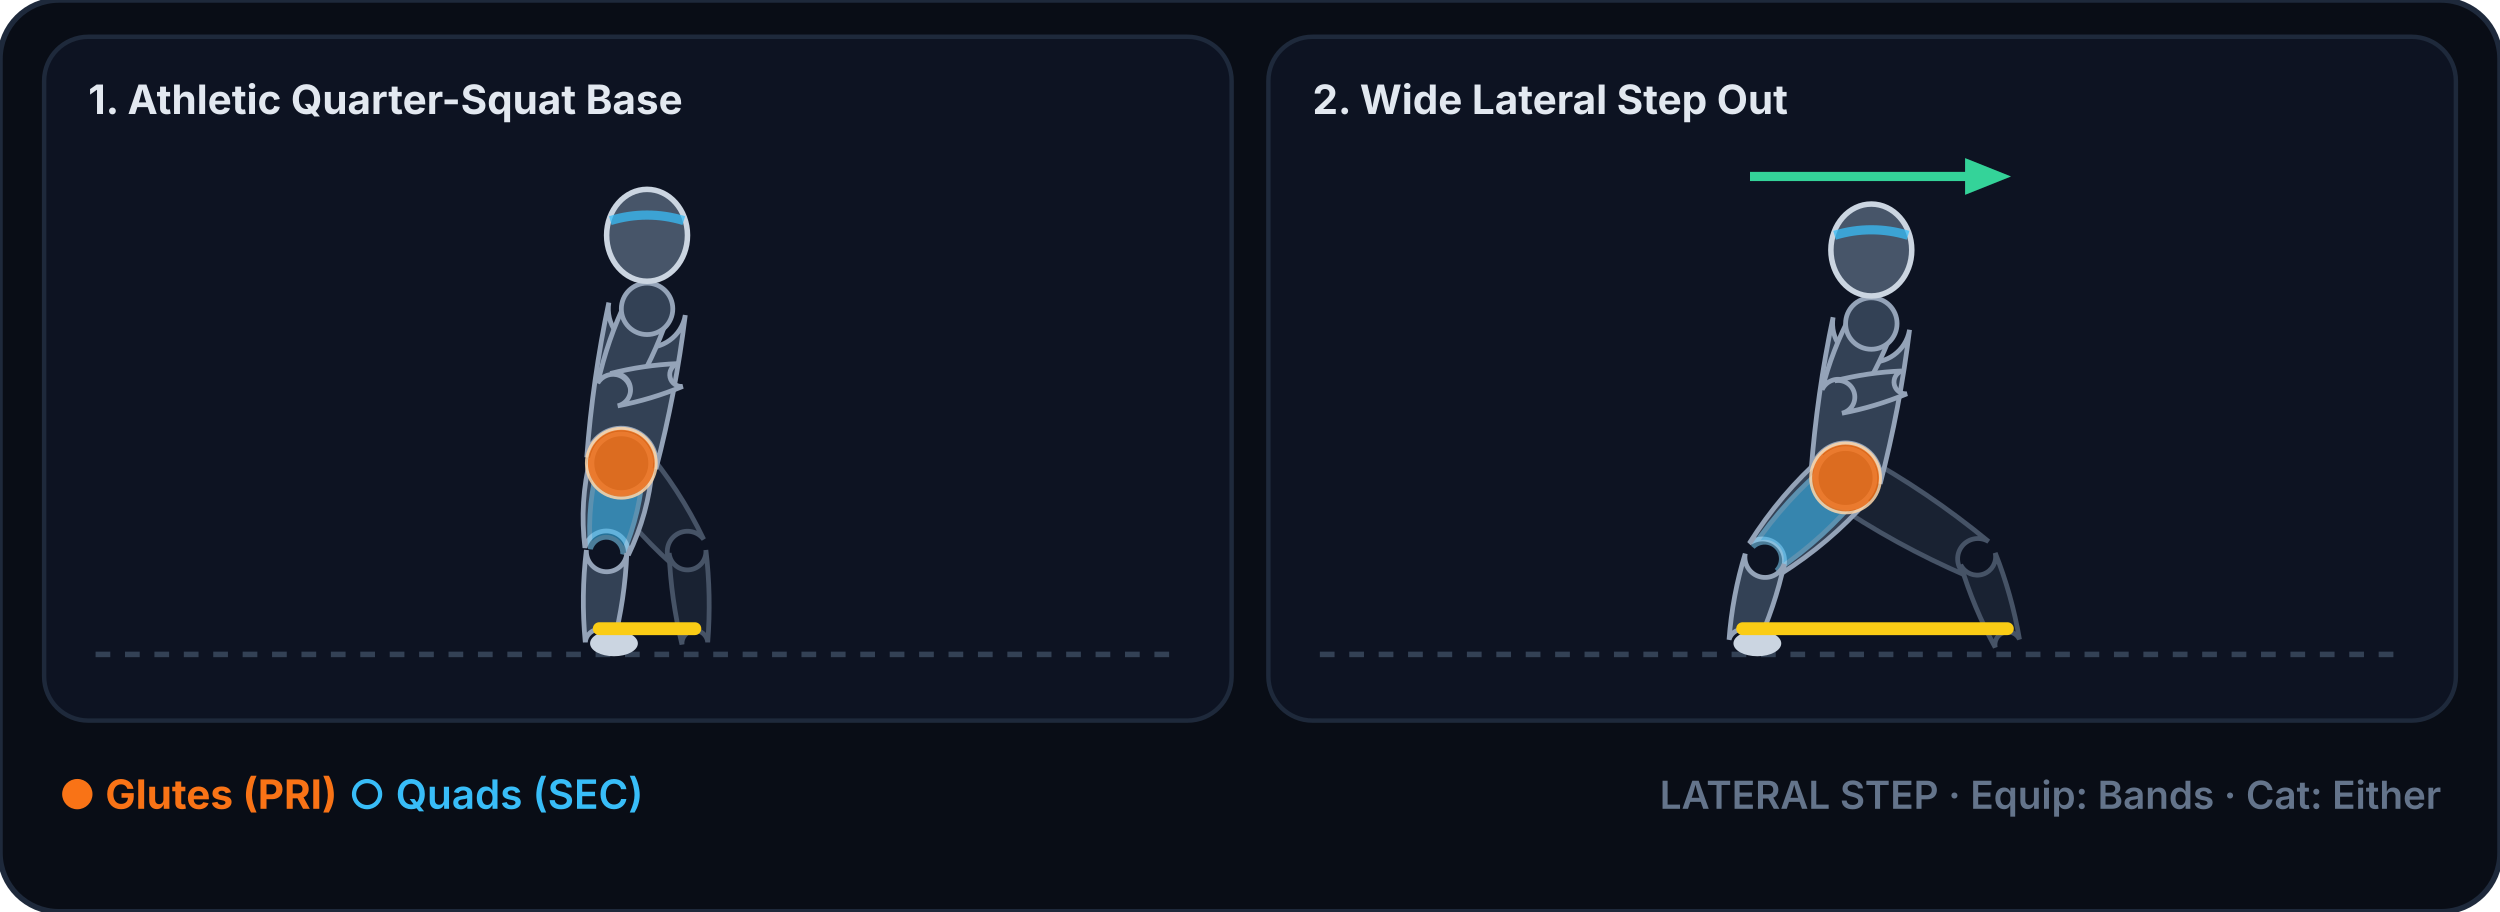
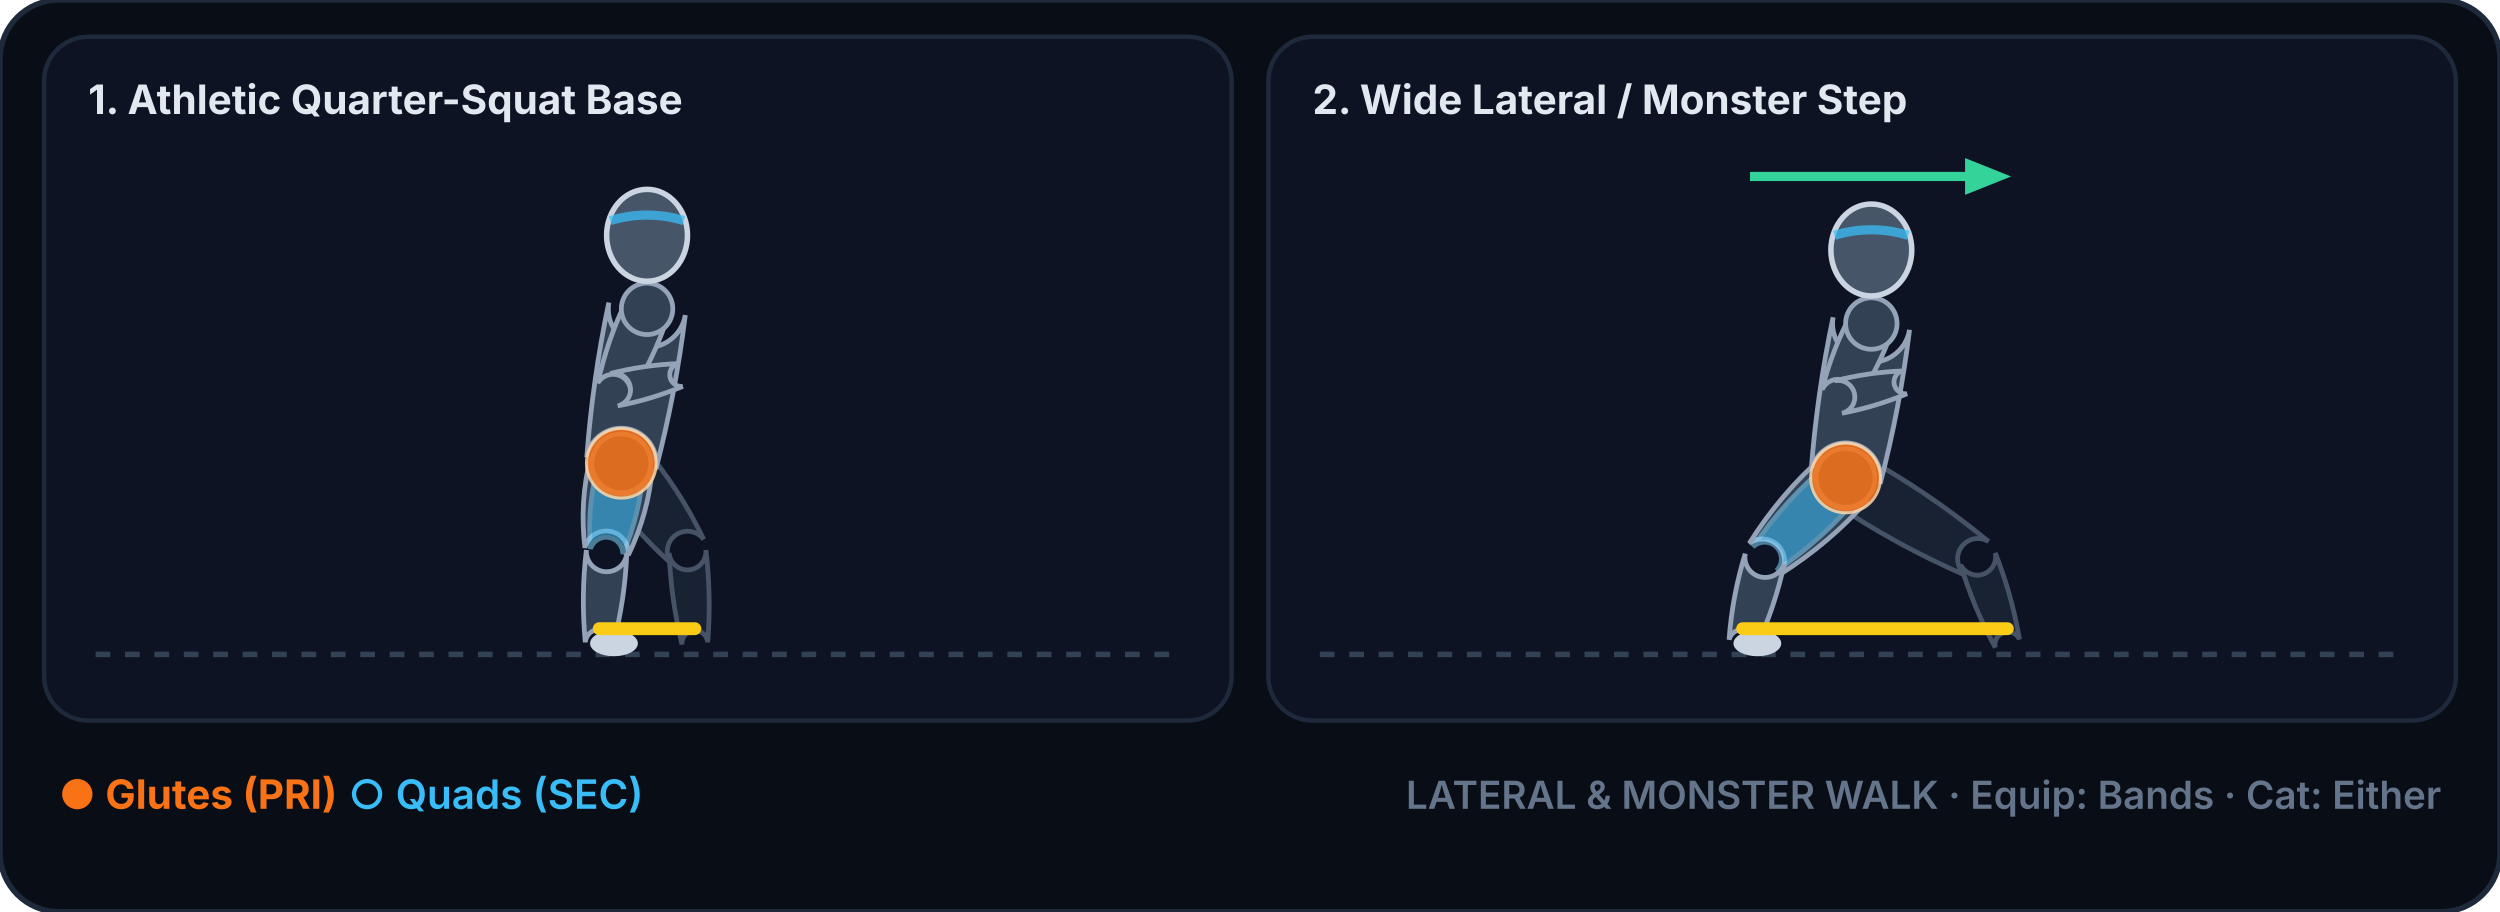
- <svg xmlns="http://www.w3.org/2000/svg" viewBox="0 0 680 248" width="680" height="248" role="img" aria-label="Lateral band walks multi-step exercise diagram">
+ <svg xmlns="http://www.w3.org/2000/svg" viewBox="0 0 680 248" width="680" height="248" role="img" aria-label="Band Walks (Lateral &amp; Monster) multi-step exercise diagram">
  <defs>
    <marker id="arrow" viewBox="0 0 10 10" refX="6" refY="5" markerWidth="5" markerHeight="5" orient="auto-start-reverse">
      <path d="M 0 1 L 10 5 L 0 9 z" fill="#34d399" />
    </marker>
  </defs>
  <rect width="680" height="248" rx="16" fill="#090d16" stroke="#1e293b" stroke-width="1.5" />
  <g transform="translate(12, 10)">
    <rect width="323" height="186" rx="12" fill="#0d1322" stroke="#1e293b" stroke-width="1.2" />
    <text x="12" y="21" fill="#e2e8f0" font-family="-apple-system, BlinkMacSystemFont, sans-serif" font-size="11" font-weight="700">1. Athletic Quarter-Squat Base</text>
    <line x1="14" y1="168" x2="309" y2="168" stroke="#334155" stroke-width="1.5" stroke-dasharray="4 4" />
    <g transform="translate(59, 0)">
      <g opacity="0.65">
        <path d="M 92.0 120.5 Q 100.2 133.1 111.6 143.3 A 5.5 5.5 0 0 1 120.4 136.7 Q 113.8 122.9 104.0 111.5 A 7.5 7.5 0 0 1 92.0 120.5 Z" fill="#1e293b" stroke="#64748b" stroke-width="1.3" />
        <path d="M 111.0 140.4 Q 111.5 152.9 114.5 165.3 A 3.5 3.5 0 0 1 121.5 164.7 Q 122.5 152.1 121.0 139.6 A 5 5 0 0 1 111.0 140.4 Z" fill="#1e293b" stroke="#64748b" stroke-width="1.3" />
      </g>
      <path d="M 107.4 117.6 Q 112.8 96.9 115.4 75.7 A 10.5 10.5 0 0 1 94.6 72.3 Q 90.2 93.1 88.6 114.4 A 9.5 9.5 0 0 1 107.4 117.6 Z" fill="#334155" stroke="#94a3b8" stroke-width="1.3" />
      <path d="M 89.6 114.6 Q 86.6 126.4 88.1 139.0 A 6 6 0 0 1 99.9 141.0 Q 105.4 129.6 106.4 117.4 A 8.5 8.5 0 0 1 89.6 114.6 Z" fill="#334155" stroke="#94a3b8" stroke-width="1.3" />
      <g opacity="0.55">
        <path d="M 92.1 115.0 Q 88.6 126.8 89.6 139.3 A 4.5 4.5 0 0 1 98.4 140.7 Q 103.4 129.2 103.9 117.0 A 6 6 0 0 1 92.1 115.0 Z" fill="#38bdf8" stroke="#7dd3fc" stroke-width="1.3" />
      </g>
      <circle cx="98.0" cy="116.0" r="8" fill="#334155" stroke="#94a3b8" stroke-width="1.3" />
      <circle cx="98.0" cy="116.0" r="9.5" fill="#f97316" opacity="0.85" stroke="#fed7aa" stroke-width="0.8" />
      <path d="M 88.5 139.6 Q 87.0 152.0 88.2 164.7 A 3.8 3.8 0 0 1 95.8 165.3 Q 99.0 153.0 99.5 140.4 A 5.5 5.5 0 0 1 88.5 139.6 Z" fill="#334155" stroke="#94a3b8" stroke-width="1.3" />
      <ellipse cx="96.0" cy="165.0" rx="6.5" ry="3.5" fill="#cbd5e1" />
      <path d="M 99.4 71.7 Q 94.2 82.4 91.6 94.2 A 4.8 4.8 0 0 1 100.4 97.8 Q 106.8 87.6 110.6 76.3 A 6 6 0 0 1 99.4 71.7 Z" fill="#334155" stroke="#94a3b8" stroke-width="1.3" />
      <path d="M 97.0 100.4 Q 106.0 98.7 114.7 95.1 A 3.2 3.2 0 0 1 113.3 88.9 Q 104.0 89.3 95.0 91.6 A 4.5 4.5 0 0 1 97.0 100.4 Z" fill="#334155" stroke="#94a3b8" stroke-width="1.3" />
      <circle cx="105.0" cy="74.0" r="7" fill="#334155" stroke="#94a3b8" stroke-width="1.3" />
      <g transform="translate(105.0, 54.0) rotate(0)">
        <ellipse cx="0" cy="0" rx="11" ry="12.5" fill="#475569" stroke="#cbd5e1" stroke-width="1.5" />
        <path d="M -10 -4 Q 0 -7 10 -4" stroke="#38bdf8" stroke-width="2.5" fill="none" opacity="0.75" />
      </g>
      <line x1="92" y1="161" x2="118" y2="161" stroke="#facc15" stroke-width="3.5" stroke-linecap="round" />
    </g>
  </g>
  <g transform="translate(345, 10)">
    <rect width="323" height="186" rx="12" fill="#0d1322" stroke="#1e293b" stroke-width="1.2" />
-     <text x="12" y="21" fill="#e2e8f0" font-family="-apple-system, BlinkMacSystemFont, sans-serif" font-size="11" font-weight="700">2. Wide Lateral Step Out</text>
+     <text x="12" y="21" fill="#e2e8f0" font-family="-apple-system, BlinkMacSystemFont, sans-serif" font-size="11" font-weight="700">2. Wide Lateral / Monster Step</text>
    <line x1="14" y1="168" x2="309" y2="168" stroke="#334155" stroke-width="1.5" stroke-dasharray="4 4" />
    <g transform="translate(59, 0)">
      <g opacity="0.65">
        <path d="M 94.1 126.4 Q 111.6 138.3 131.1 146.7 A 5.5 5.5 0 0 1 136.9 137.3 Q 120.4 123.7 101.9 113.6 A 7.5 7.5 0 0 1 94.1 126.4 Z" fill="#1e293b" stroke="#64748b" stroke-width="1.3" />
        <path d="M 129.3 143.6 Q 132.8 155.3 138.7 166.1 A 3.5 3.5 0 0 1 145.3 163.9 Q 143.2 151.7 138.7 140.4 A 5 5 0 0 1 129.3 143.6 Z" fill="#1e293b" stroke="#64748b" stroke-width="1.3" />
      </g>
      <path d="M 107.4 121.6 Q 112.8 100.9 115.4 79.7 A 10.5 10.5 0 0 1 94.6 76.3 Q 90.2 97.1 88.6 118.4 A 9.5 9.5 0 0 1 107.4 121.6 Z" fill="#334155" stroke="#94a3b8" stroke-width="1.3" />
      <path d="M 92.0 114.0 Q 80.3 124.3 71.8 137.8 A 6 6 0 0 1 80.2 146.2 Q 93.7 137.7 104.0 126.0 A 8.5 8.5 0 0 1 92.0 114.0 Z" fill="#334155" stroke="#94a3b8" stroke-width="1.3" />
      <g opacity="0.55">
        <path d="M 93.8 115.8 Q 81.7 125.7 72.8 138.8 A 4.5 4.5 0 0 1 79.2 145.2 Q 92.3 136.3 102.2 124.2 A 6 6 0 0 1 93.8 115.8 Z" fill="#38bdf8" stroke="#7dd3fc" stroke-width="1.3" />
      </g>
      <circle cx="98.0" cy="120.0" r="8" fill="#334155" stroke="#94a3b8" stroke-width="1.3" />
      <circle cx="98.0" cy="120.0" r="9.5" fill="#f97316" opacity="0.85" stroke="#fed7aa" stroke-width="0.8" />
      <path d="M 70.7 140.6 Q 67.2 152.0 66.3 164.0 A 3.8 3.8 0 0 1 73.7 166.0 Q 78.8 155.0 81.3 143.4 A 5.5 5.5 0 0 1 70.7 140.6 Z" fill="#334155" stroke="#94a3b8" stroke-width="1.3" />
      <ellipse cx="74.0" cy="165.0" rx="6.5" ry="3.5" fill="#cbd5e1" />
      <path d="M 99.5 75.5 Q 94.3 85.2 91.6 96.0 A 4.8 4.8 0 0 1 100.4 100.0 Q 106.7 90.8 110.5 80.5 A 6 6 0 0 1 99.5 75.5 Z" fill="#334155" stroke="#94a3b8" stroke-width="1.3" />
      <path d="M 97.0 102.4 Q 106.0 100.7 114.7 97.1 A 3.2 3.2 0 0 1 113.3 90.9 Q 104.0 91.3 95.0 93.6 A 4.5 4.5 0 0 1 97.0 102.4 Z" fill="#334155" stroke="#94a3b8" stroke-width="1.3" />
      <circle cx="105.0" cy="78.0" r="7" fill="#334155" stroke="#94a3b8" stroke-width="1.3" />
      <g transform="translate(105.0, 58.0) rotate(0)">
        <ellipse cx="0" cy="0" rx="11" ry="12.5" fill="#475569" stroke="#cbd5e1" stroke-width="1.5" />
        <path d="M -10 -4 Q 0 -7 10 -4" stroke="#38bdf8" stroke-width="2.5" fill="none" opacity="0.75" />
      </g>
      <line x1="70" y1="161" x2="142" y2="161" stroke="#facc15" stroke-width="3.5" stroke-linecap="round" />
      <path d="M 72 38 L 138 38" stroke="#34d399" stroke-width="2.5" fill="none" marker-end="url(#arrow)" />
    </g>
  </g>
  <text x="16" y="220" fill="#cbd5e1" font-family="-apple-system, BlinkMacSystemFont, sans-serif" font-size="11">
    <tspan fill="#f97316" font-weight="700">● Glutes (PRI)</tspan>
    <tspan fill="#38bdf8" font-weight="600">  ○ Quads (SEC)</tspan>
  </text>
  <text x="664" y="220" text-anchor="end" fill="#64748b" font-family="-apple-system, BlinkMacSystemFont, sans-serif" font-size="10.5" font-weight="600">
-     LATERAL STEP · Equip: Bands · Cat: Either
+     LATERAL &amp; MONSTER WALK · Equip: Bands · Cat: Either
  </text>
</svg>
